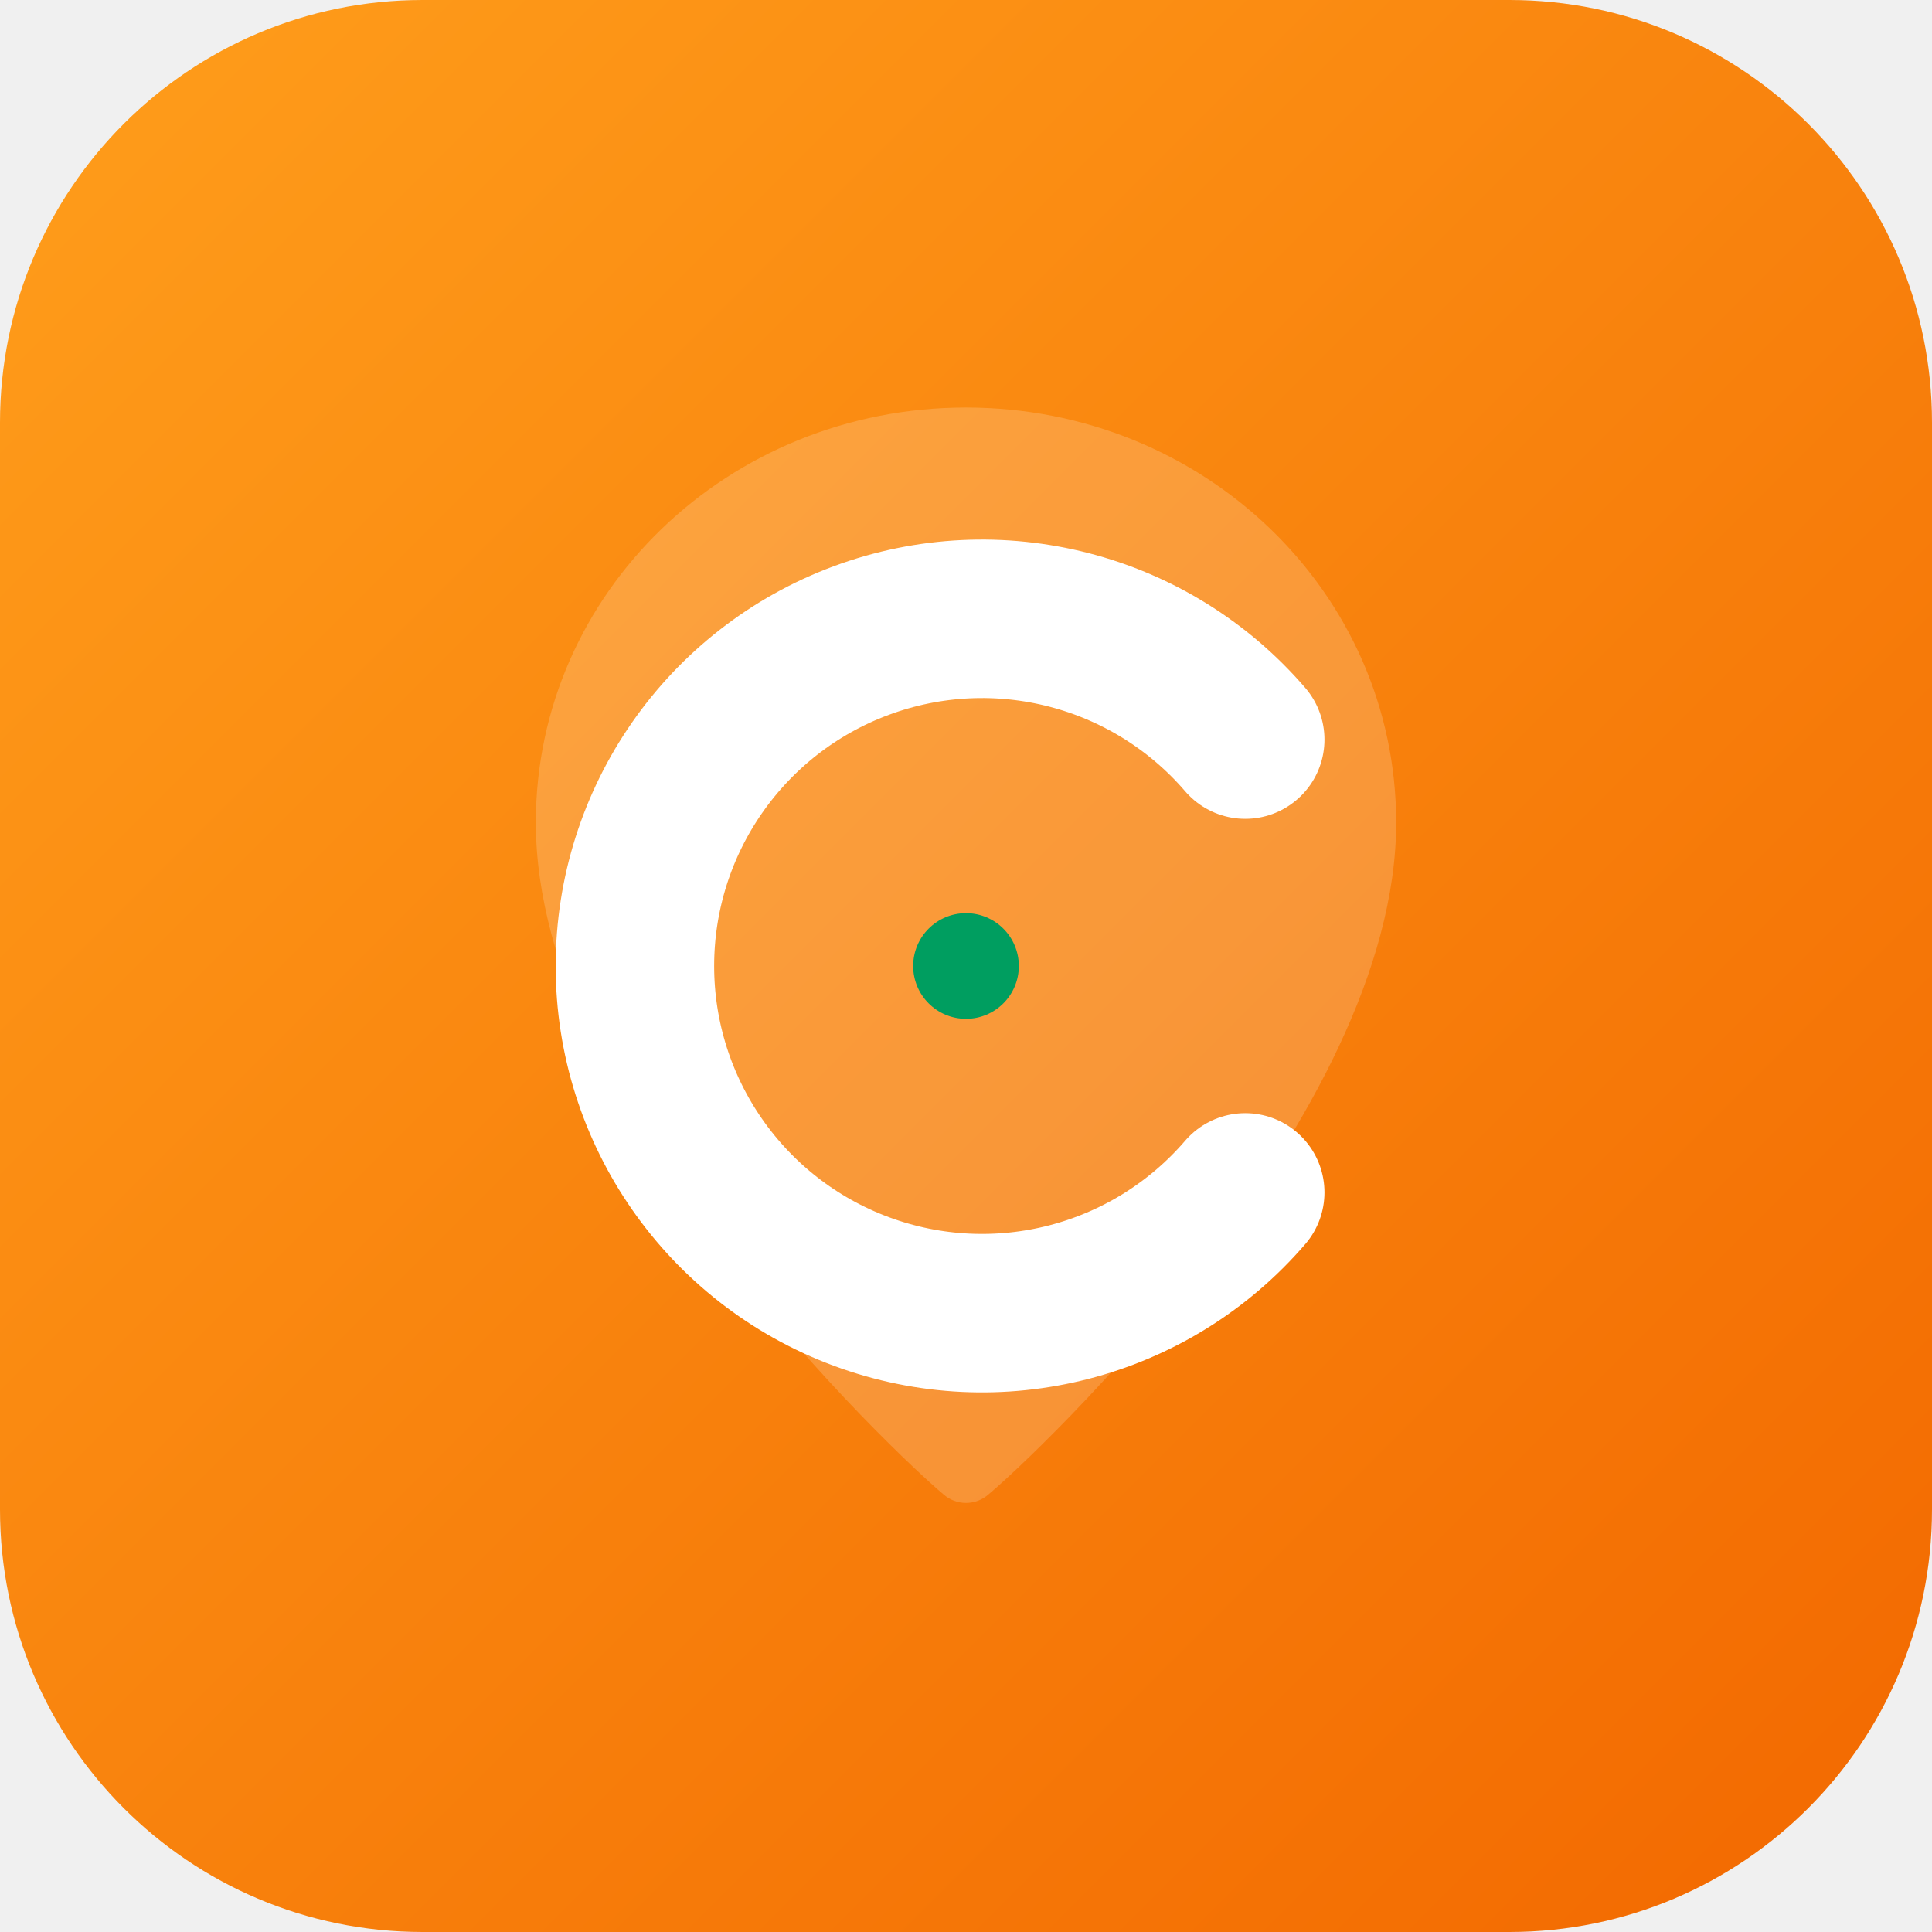
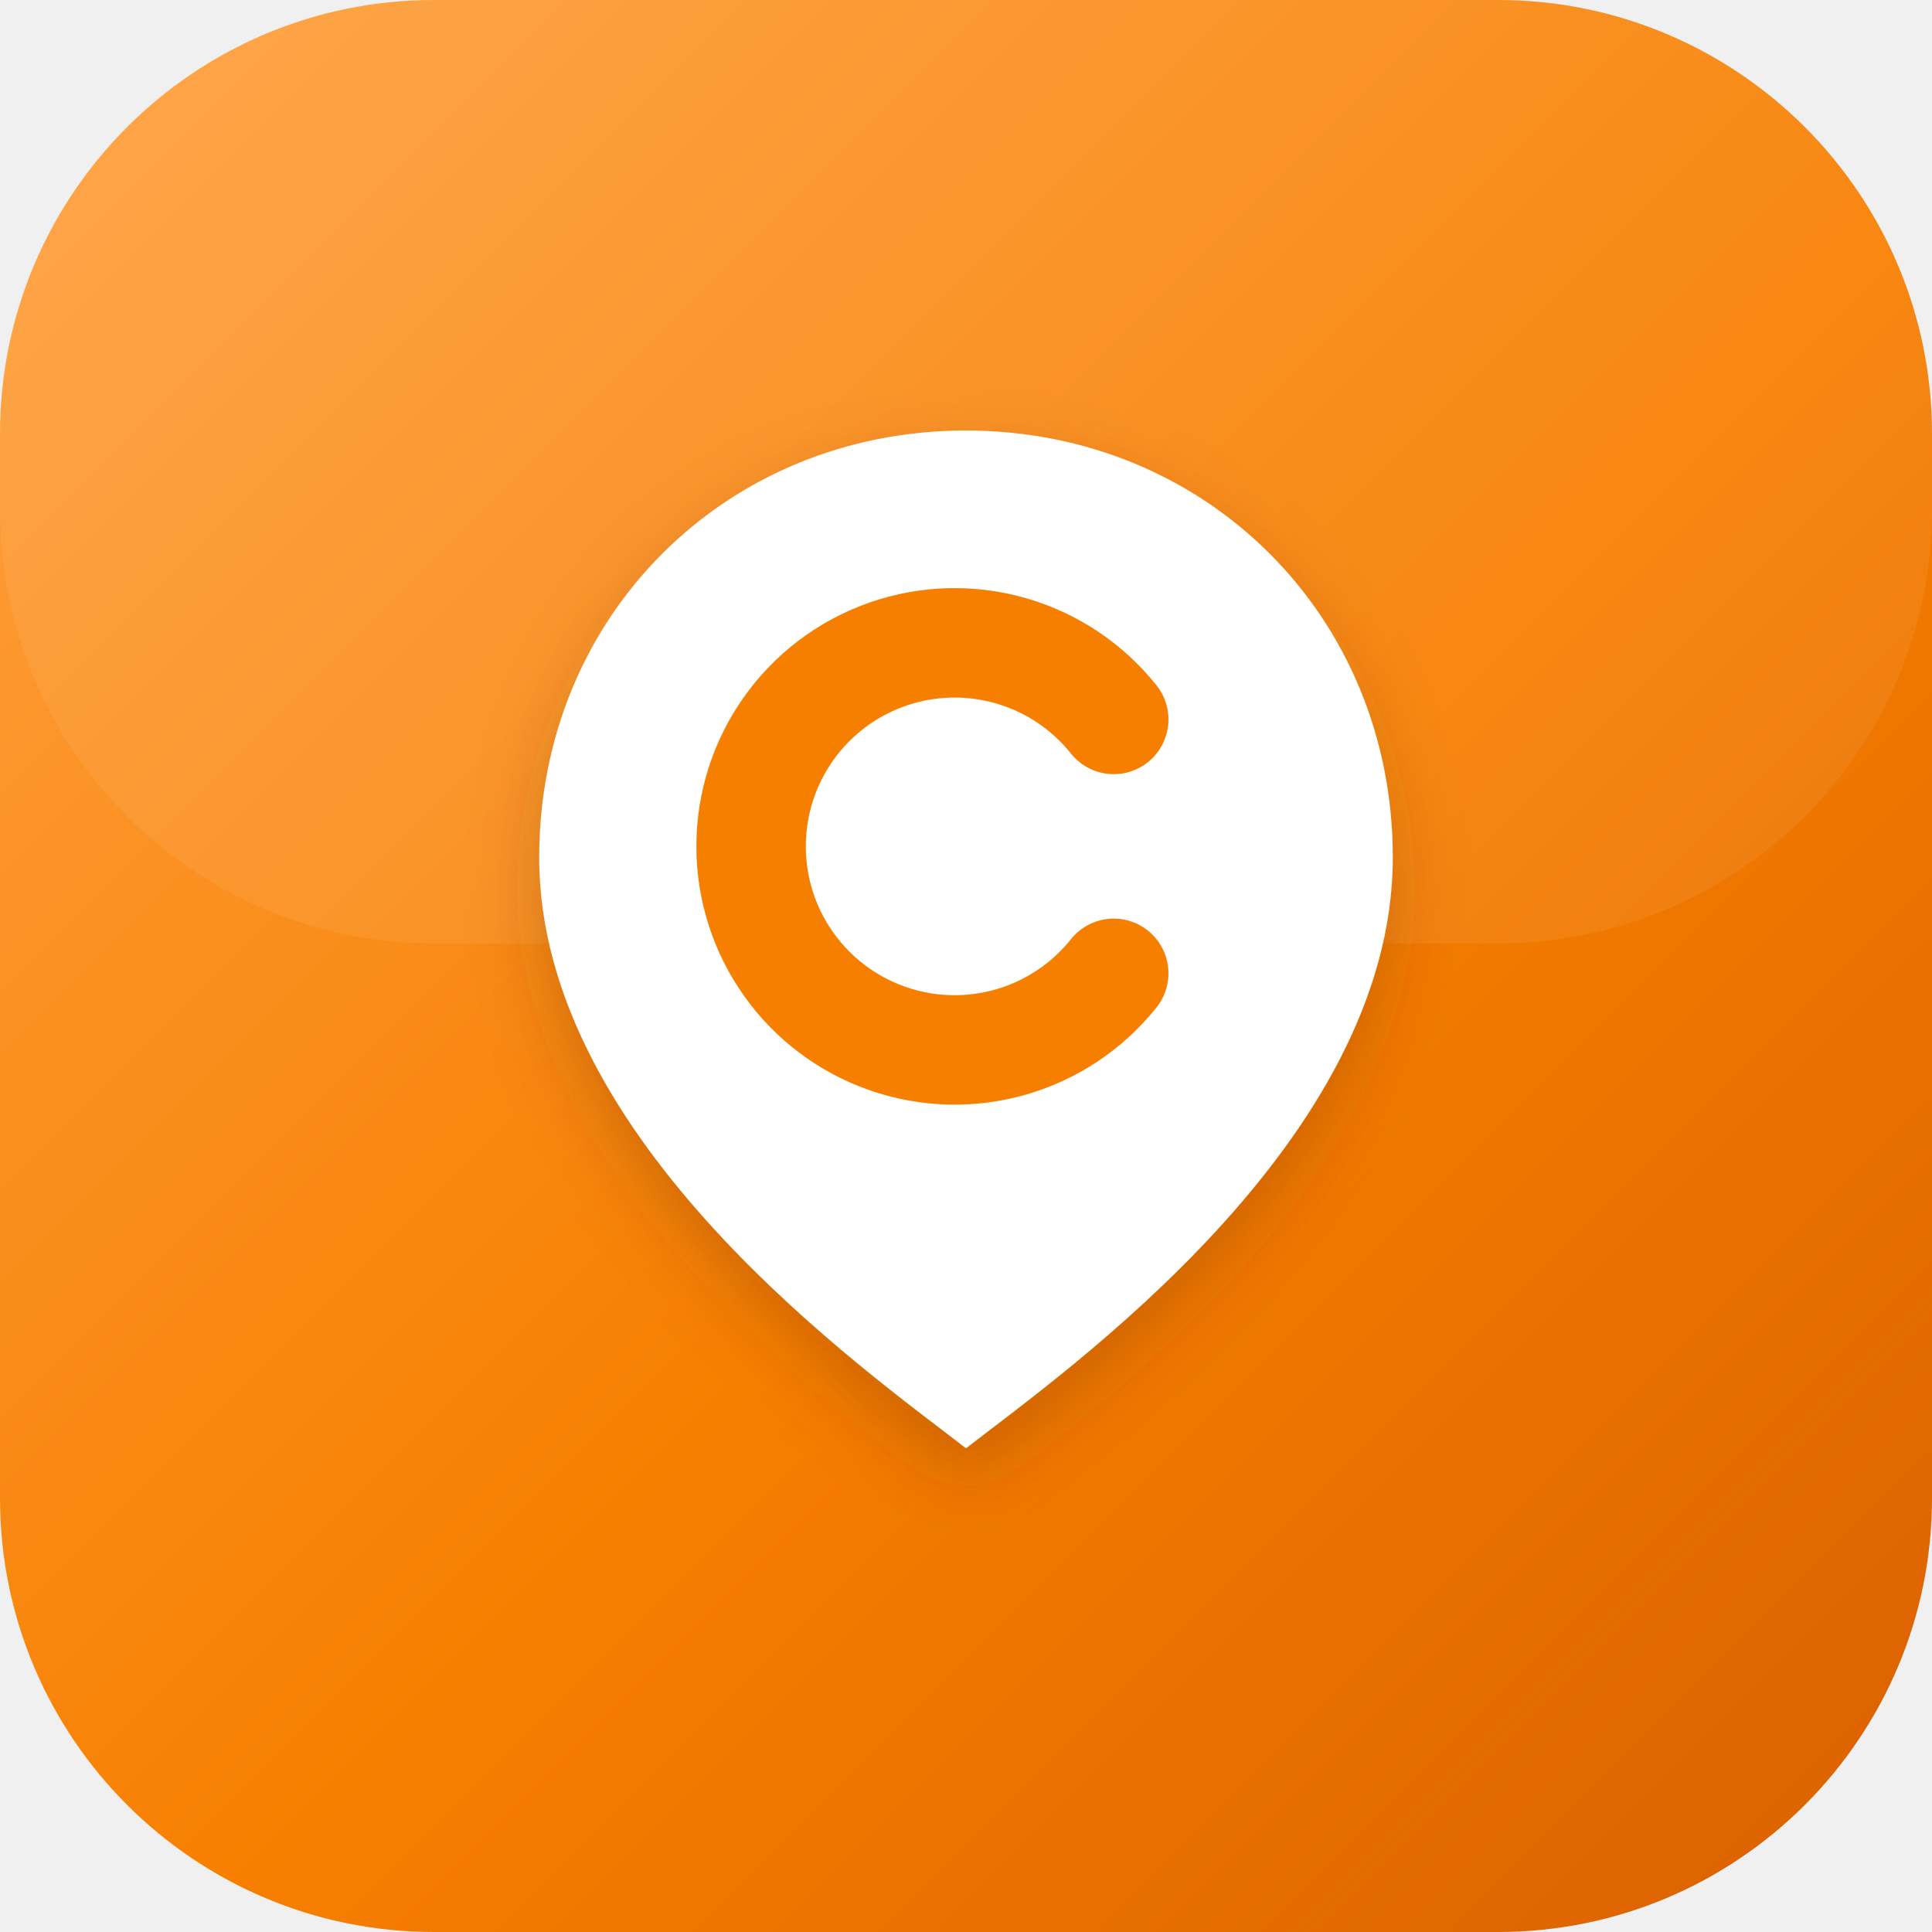
- <svg xmlns="http://www.w3.org/2000/svg" width="512" height="512" viewBox="0 0 512 512">
+ <svg xmlns="http://www.w3.org/2000/svg" viewBox="0 0 1024 1024" width="1024" height="1024" role="img" aria-label="Chap.ci">
  <defs>
-     <linearGradient id="g" x1="0" y1="0" x2="1" y2="1">
-       <stop offset="0" stop-color="#FF9E1B" />
-       <stop offset="1" stop-color="#F26800" />
+     <linearGradient id="bgi" x1="0" y1="0" x2="1" y2="1">
+       <stop offset="0" stop-color="#FFA243" />
+       <stop offset="0.55" stop-color="#F77F00" />
+       <stop offset="1" stop-color="#D95F00" />
    </linearGradient>
  </defs>
-   <rect width="512" height="512" rx="112" fill="url(#g)" />
-   <path d="M256 108c-63 0-114 49-114 110 0 78 96 168 108 178a9 9 0 0 0 12 0c12-10 108-100 108-178 0-61-51-110-114-110z" fill="#ffffff" opacity="0.18" />
-   <path d="M330 196a92 92 0 1 0 0 120" fill="none" stroke="#ffffff" stroke-width="42" stroke-linecap="round" />
-   <circle cx="256" cy="256" r="14" fill="#009E60" />
+   <rect width="1024" height="1024" rx="230" fill="url(#bgi)" />
+   <rect width="1024" height="500" rx="230" fill="#FFFFFF" opacity="0.07" />
+   <g transform="translate(222,205) scale(5.8)">
+     <defs>
+       <linearGradient id="ogi" x1="0" y1="0" x2="1" y2="1">
+         <stop offset="0" stop-color="#FFA243" />
+         <stop offset="0.5" stop-color="#F77F00" />
+         <stop offset="1" stop-color="#D95F00" />
+       </linearGradient>
+       <linearGradient id="ggi" x1="0" y1="0" x2="1" y2="1">
+         <stop offset="0" stop-color="#009E60" />
+         <stop offset="1" stop-color="#00784A" />
+       </linearGradient>
+       <linearGradient id="shi" x1="0" y1="0" x2="0" y2="1">
+         <stop offset="0" stop-color="#fff" stop-opacity="0.28" />
+         <stop offset="0.5" stop-color="#fff" stop-opacity="0" />
+       </linearGradient>
+       <filter id="dsi" x="-40%" y="-40%" width="190%" height="190%">
+         <feDropShadow dx="0" dy="3" stdDeviation="3.2" flood-color="#6E3400" flood-opacity="0.28" />
+       </filter>
+     </defs>
+     <g filter="url(#dsi)">
+       <path d="M50 4 C28 4 11 21 11 43 C11 69 41 90 50 97 C59 90 89 69 89 43 C89 21 72 4 50 4 Z" fill="#FFFFFF" />
+       <path d="M50 4 C28 4 11 21 11 43 C11 51 13 58 17 65 C15 57 16 49 20 42 C29 26 48 21 62 27 C54 20 43 19 35 23 C42 12 57 8 69 14 C64 8 57 4 50 4 Z" fill="url(#shi)" />
+     </g>
+     <path d="M63.5 30.4 A 18.6 18.6 0 1 0 63.5 53.6" fill="none" stroke="#F77F00" stroke-width="10" stroke-linecap="round" />
+   </g>
</svg>
